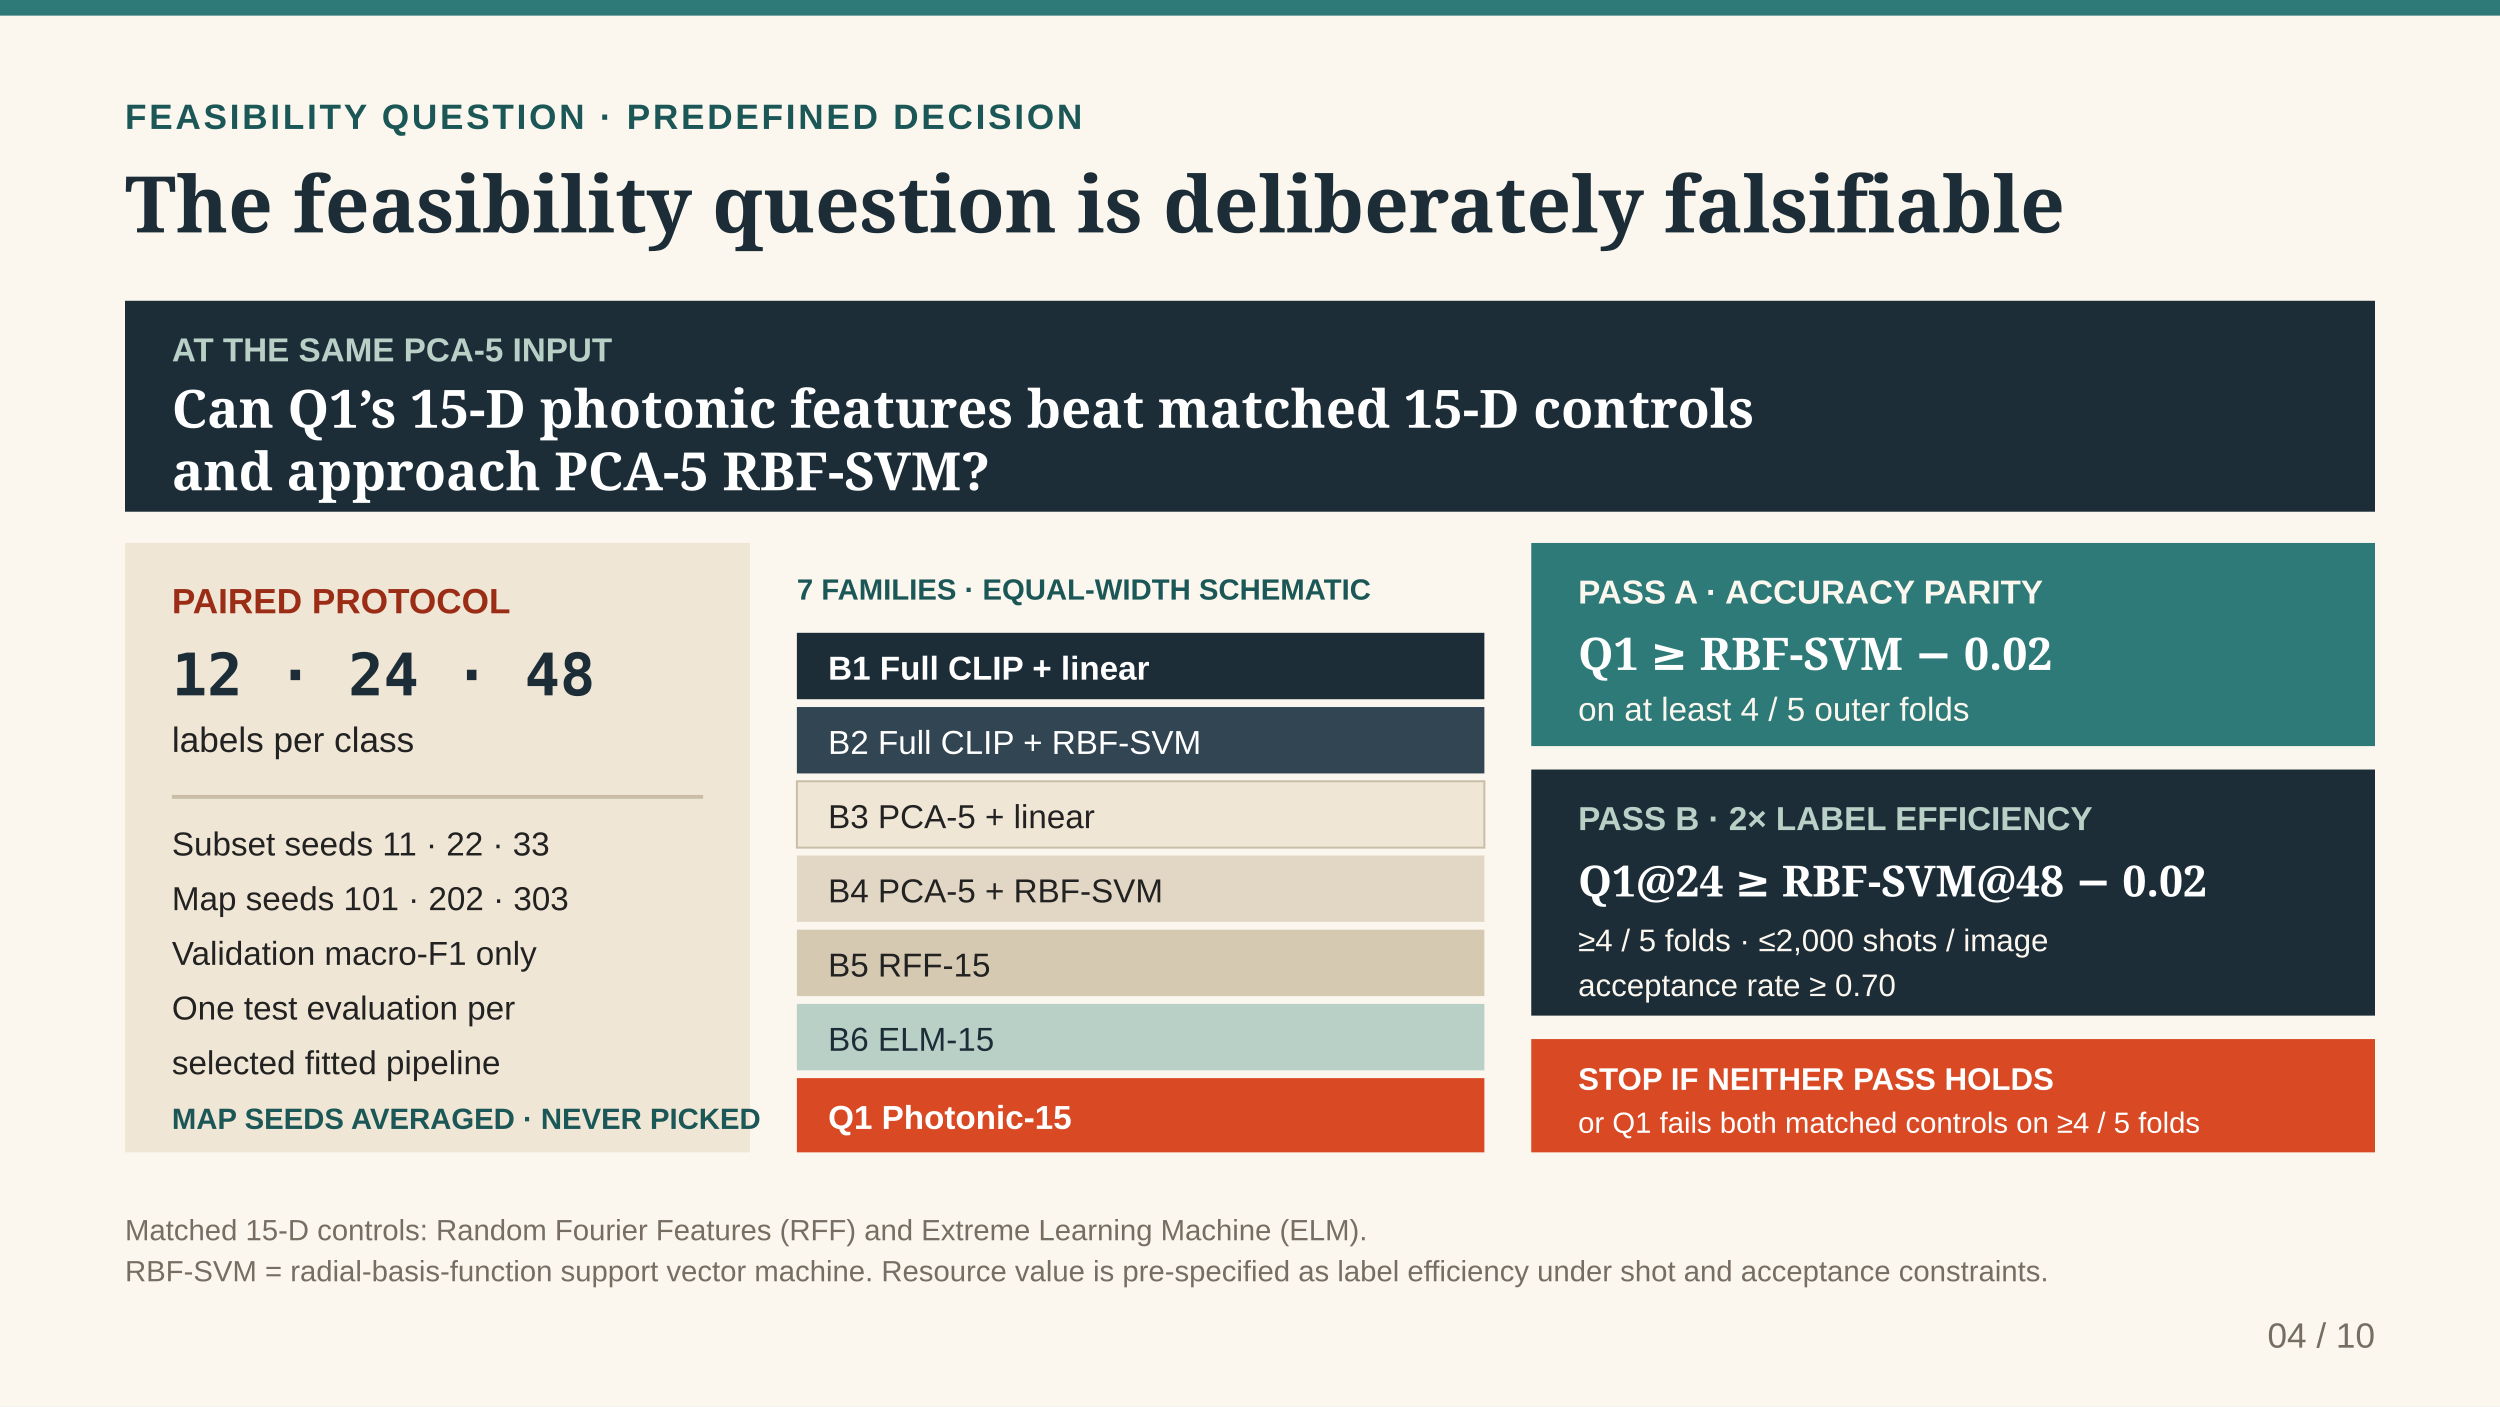
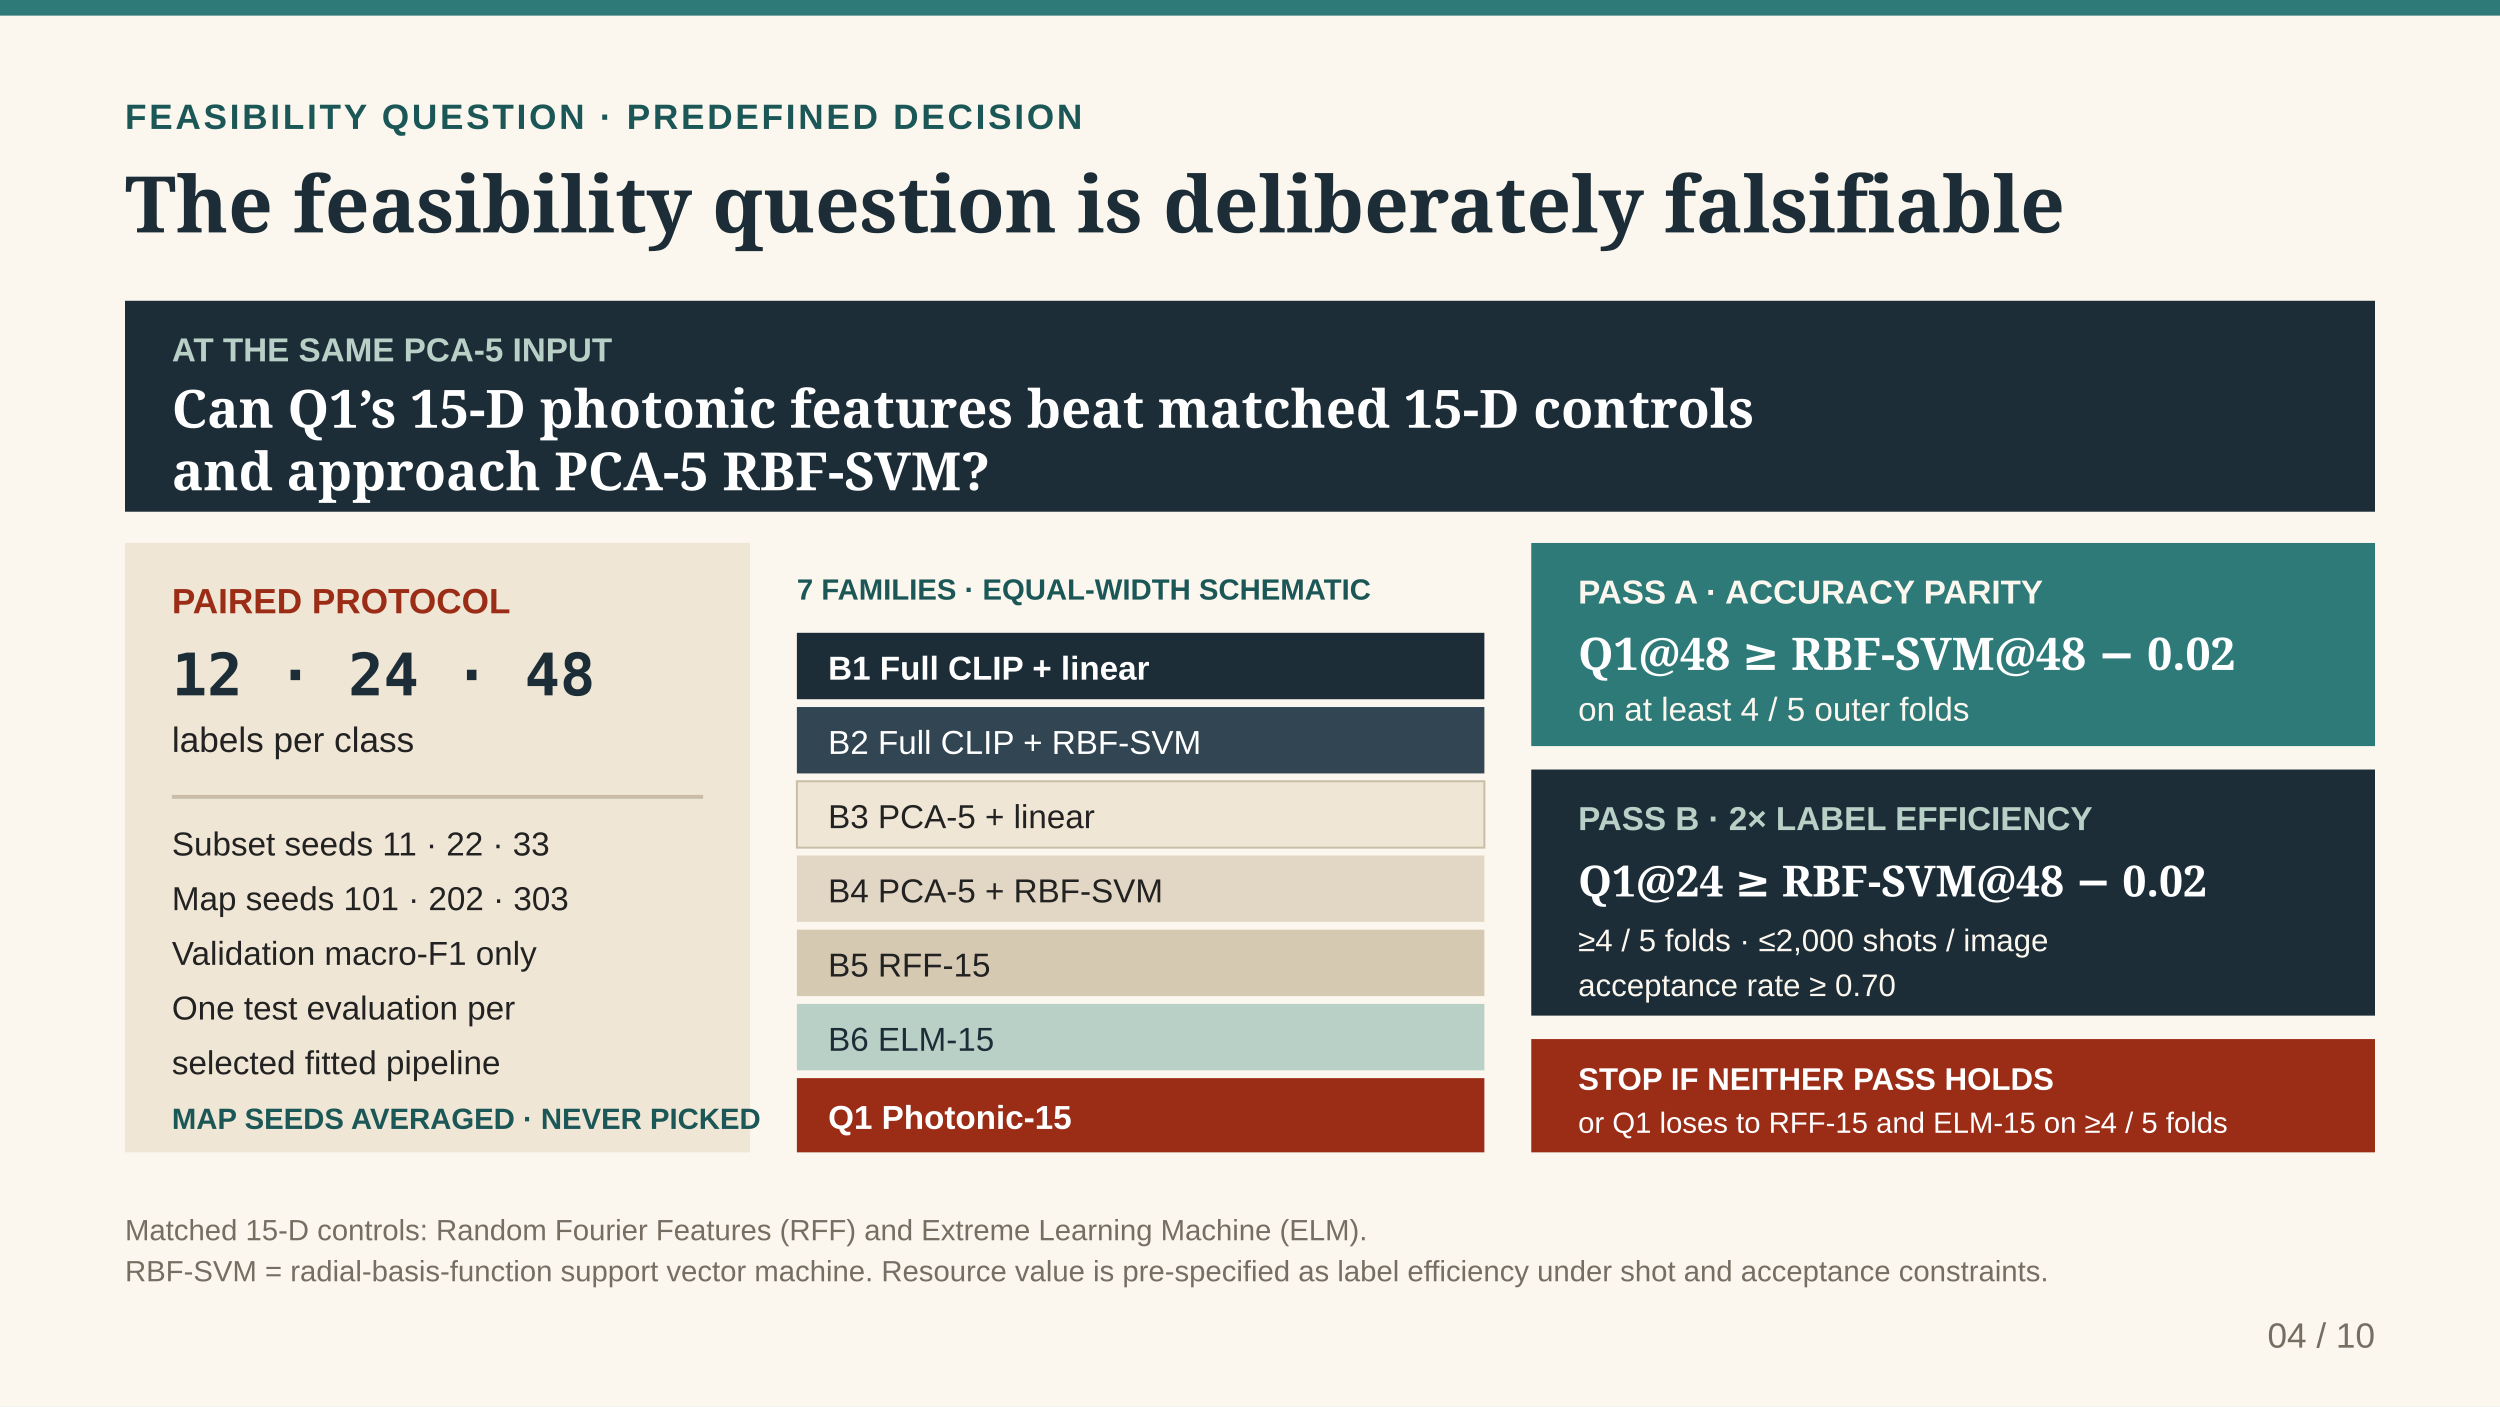
<svg xmlns="http://www.w3.org/2000/svg" width="1280" height="720" viewBox="0 0 1280 720" data-pptx-page-role="content">
  <rect id="page-bg" data-pptx-role="background" x="0" y="0" width="1280" height="720" fill="#FBF7EE" />
  <rect id="top-rule" data-pptx-role="decoration" x="0" y="0" width="1280" height="8" fill="#2D7A78" />
  <g id="header" data-pptx-bounds="64 38 1152 100">
    <text x="64" y="66" font-family="Arial" font-size="18" font-weight="700" letter-spacing="1.4" fill="#1B5756">FEASIBILITY QUESTION · PREDEFINED DECISION</text>
    <text x="64" y="119" font-family="Georgia" font-size="40" font-weight="700" fill="#1C2D38">The feasibility question is deliberately falsifiable</text>
  </g>
  <g id="research-question" data-pptx-bounds="64 154 1152 108">
    <rect x="64" y="154" width="1152" height="108" fill="#1C2D38" />
    <text x="88" y="185" font-family="Arial" font-size="17" font-weight="700" fill="#B9D0C7">AT THE SAME PCA-5 INPUT</text>
-     <text font-weight="700" font-family="Georgia" fill="#FFFFFF" font-size="27" x="88" y="219">Can Q1’s 15-D photonic features beat matched 15-D controls</text>
-     <text font-weight="700" font-family="Georgia" fill="#FFFFFF" font-size="27" x="88" y="251">and approach PCA-5 RBF-SVM?</text>
+     <text font-weight="700" font-family="Georgia" font-size="27" fill="#FFFFFF" x="88" y="219">Can Q1’s 15-D photonic features beat matched 15-D controls</text>
+     <text font-weight="700" font-family="Georgia" font-size="27" fill="#FFFFFF" x="88" y="251">and approach PCA-5 RBF-SVM?</text>
  </g>
  <g id="protocol" data-pptx-bounds="64 278 320 312">
    <rect x="64" y="278" width="320" height="312" fill="#EFE6D5" />
    <text x="88" y="314" font-family="Arial" font-size="18" font-weight="700" fill="#9B2D17">PAIRED PROTOCOL</text>
    <text x="88" y="356" font-family="Consolas" font-size="30" font-weight="700" fill="#1C2D38">12 · 24 · 48</text>
    <text x="88" y="385" font-family="Arial" font-size="18" fill="#222222">labels per class</text>
    <line x1="88" y1="408" x2="360" y2="408" stroke="#C9BDA8" stroke-width="2" />
-     <text font-family="Arial" fill="#222222" font-size="17" x="88" y="438">Subset seeds 11 · 22 · 33</text>
-     <text font-family="Arial" fill="#222222" font-size="17" x="88" y="466">Map seeds 101 · 202 · 303</text>
-     <text font-family="Arial" fill="#222222" font-size="17" x="88" y="494">Validation macro-F1 only</text>
-     <text font-family="Arial" fill="#222222" font-size="17" x="88" y="522">One test evaluation per</text>
-     <text font-family="Arial" fill="#222222" font-size="17" x="88" y="550">selected fitted pipeline</text>
+     <text font-family="Arial" font-size="17" fill="#222222" x="88" y="438">Subset seeds 11 · 22 · 33</text>
+     <text font-family="Arial" font-size="17" fill="#222222" x="88" y="466">Map seeds 101 · 202 · 303</text>
+     <text font-family="Arial" font-size="17" fill="#222222" x="88" y="494">Validation macro-F1 only</text>
+     <text font-family="Arial" font-size="17" fill="#222222" x="88" y="522">One test evaluation per</text>
+     <text font-family="Arial" font-size="17" fill="#222222" x="88" y="550">selected fitted pipeline</text>
    <text x="88" y="578" font-family="Arial" font-size="15" font-weight="700" fill="#1B5756">MAP SEEDS AVERAGED · NEVER PICKED</text>
  </g>
  <g id="baseline-ladder" data-pptx-bounds="408 278 352 312">
    <text x="408" y="307" font-family="Arial" font-size="15" font-weight="700" fill="#1B5756">7 FAMILIES · EQUAL-WIDTH SCHEMATIC</text>
    <rect x="408" y="324" width="352" height="34" fill="#1C2D38" />
    <text x="424" y="348" font-family="Arial" font-size="17" font-weight="700" fill="#FFFFFF">B1  Full CLIP + linear</text>
    <rect x="408" y="362" width="352" height="34" fill="#314552" />
    <text x="424" y="386" font-family="Arial" font-size="17" fill="#FFFFFF">B2  Full CLIP + RBF-SVM</text>
    <rect x="408" y="400" width="352" height="34" fill="#EFE6D5" stroke="#C9BDA8" />
    <text x="424" y="424" font-family="Arial" font-size="17" fill="#222222">B3  PCA-5 + linear</text>
    <rect x="408" y="438" width="352" height="34" fill="#E2D7C4" />
    <text x="424" y="462" font-family="Arial" font-size="17" fill="#222222">B4  PCA-5 + RBF-SVM</text>
    <rect x="408" y="476" width="352" height="34" fill="#D6C9B2" />
    <text x="424" y="500" font-family="Arial" font-size="17" fill="#222222">B5  RFF-15</text>
    <rect x="408" y="514" width="352" height="34" fill="#B9D0C7" />
    <text x="424" y="538" font-family="Arial" font-size="17" fill="#1C2D38">B6  ELM-15</text>
-     <rect x="408" y="552" width="352" height="38" fill="#D84924" />
+     <rect x="408" y="552" width="352" height="38" fill="#9B2D17" />
    <text x="424" y="578" font-family="Arial" font-size="17" font-weight="700" fill="#FFFFFF">Q1  Photonic-15</text>
  </g>
  <g id="decision-gates" data-pptx-bounds="784 278 432 312">
    <rect x="784" y="278" width="432" height="104" fill="#2D7A78" />
    <text x="808" y="309" font-family="Arial" font-size="17" font-weight="700" fill="#FBF7EE">PASS A · ACCURACY PARITY</text>
-     <text x="808" y="343" font-family="Georgia" font-size="23" font-weight="700" fill="#FFFFFF">Q1 ≥ RBF-SVM − 0.02</text>
+     <text x="808" y="343" font-family="Georgia" font-size="23" font-weight="700" fill="#FFFFFF">Q1@48 ≥ RBF-SVM@48 − 0.02</text>
    <text x="808" y="369" font-family="Arial" font-size="17" fill="#FBF7EE">on at least 4 / 5 outer folds</text>
    <rect x="784" y="394" width="432" height="126" fill="#1C2D38" />
    <text x="808" y="425" font-family="Arial" font-size="17" font-weight="700" fill="#B9D0C7">PASS B · 2× LABEL EFFICIENCY</text>
    <text x="808" y="459" font-family="Georgia" font-size="22" font-weight="700" fill="#FFFFFF">Q1@24 ≥ RBF-SVM@48 − 0.02</text>
    <text x="808" y="487" font-family="Arial" font-size="16" fill="#FBF7EE">≥4 / 5 folds · ≤2,000 shots / image</text>
    <text x="808" y="510" font-family="Arial" font-size="16" fill="#FBF7EE">acceptance rate ≥ 0.70</text>
-     <rect x="784" y="532" width="432" height="58" fill="#D84924" />
+     <rect x="784" y="532" width="432" height="58" fill="#9B2D17" />
    <text x="808" y="558" font-family="Arial" font-size="16" font-weight="700" fill="#FFFFFF">STOP IF NEITHER PASS HOLDS</text>
-     <text x="808" y="580" font-family="Arial" font-size="15" fill="#FFFFFF">or Q1 fails both matched controls on ≥4 / 5 folds</text>
+     <text x="808" y="580" font-family="Arial" font-size="15" fill="#FFFFFF">or Q1 loses to RFF-15 and ELM-15 on ≥4 / 5 folds</text>
  </g>
  <g id="source" data-pptx-bounds="64 615 1100 48">
    <text x="64" y="635" font-family="Arial" font-size="15" fill="#766E62">Matched 15-D controls: Random Fourier Features (RFF) and Extreme Learning Machine (ELM).</text>
    <text x="64" y="656" font-family="Arial" font-size="15" fill="#766E62">RBF-SVM = radial-basis-function support vector machine. Resource value is pre-specified as label efficiency under shot and acceptance constraints.</text>
  </g>
  <g id="page-index" data-pptx-bounds="1124 667 92 30">
    <text x="1216" y="690" text-anchor="end" font-family="Arial" font-size="18" fill="#766E62">04 / 10</text>
  </g>
</svg>
